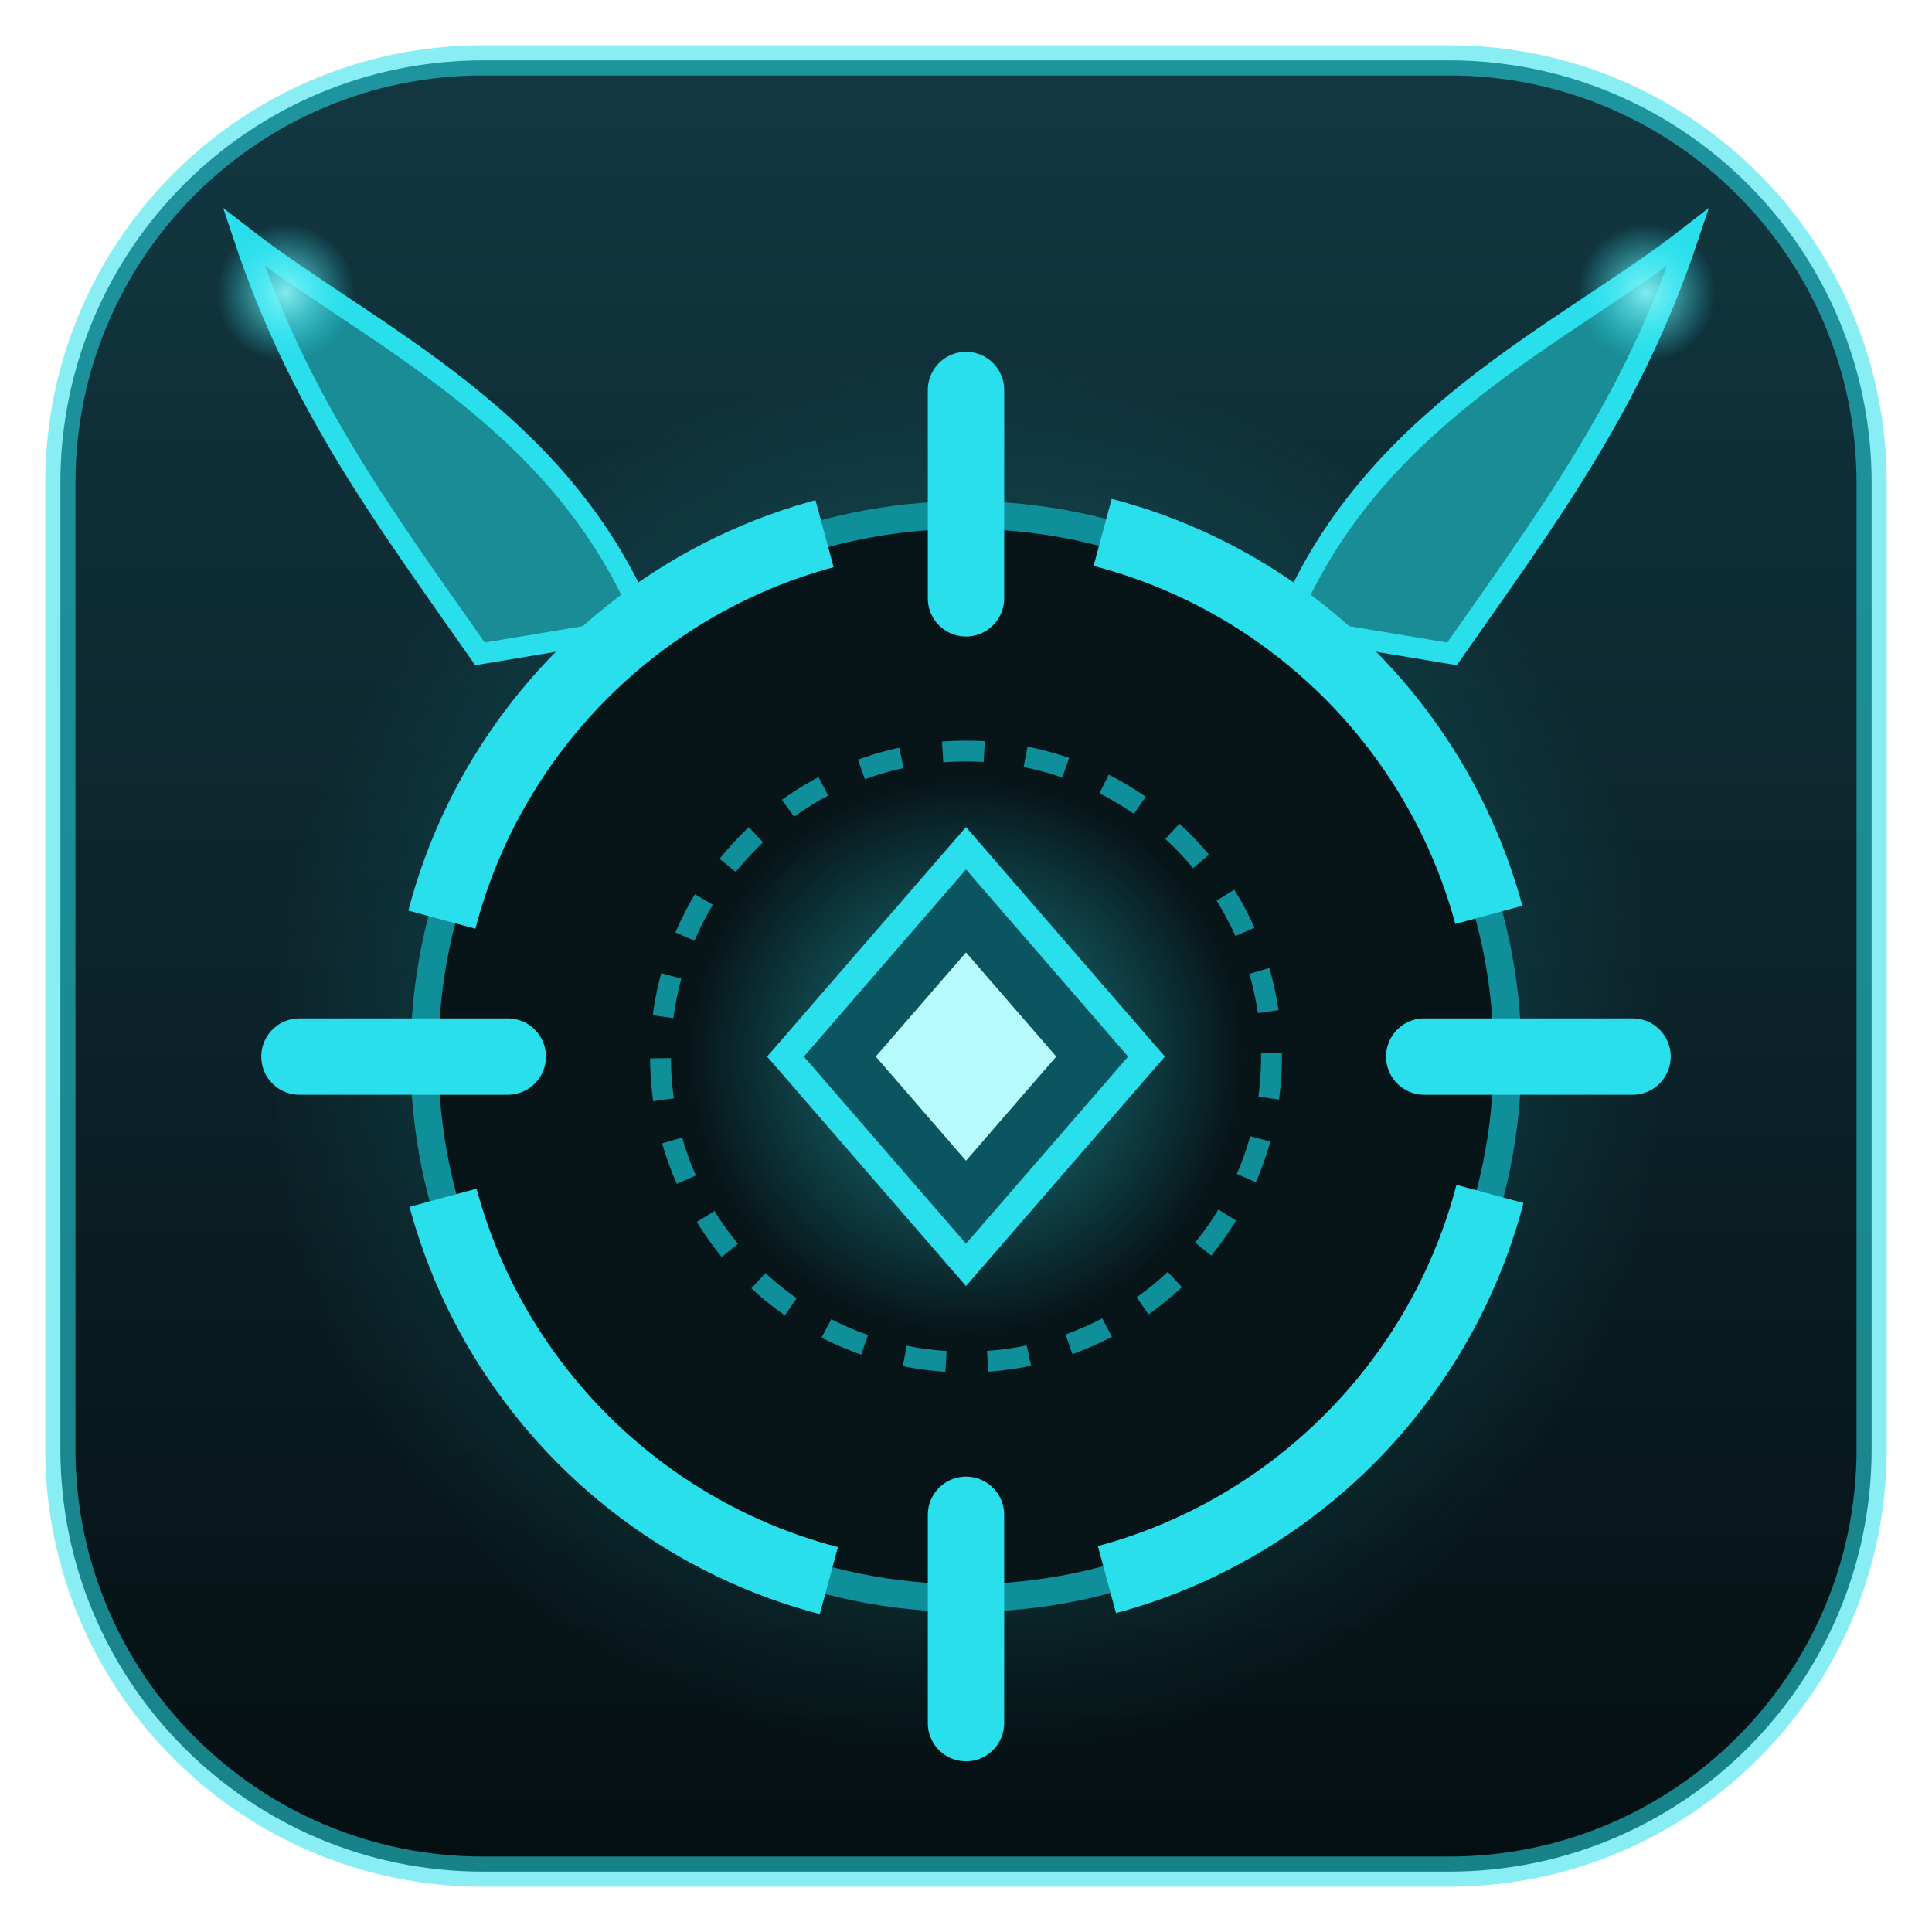
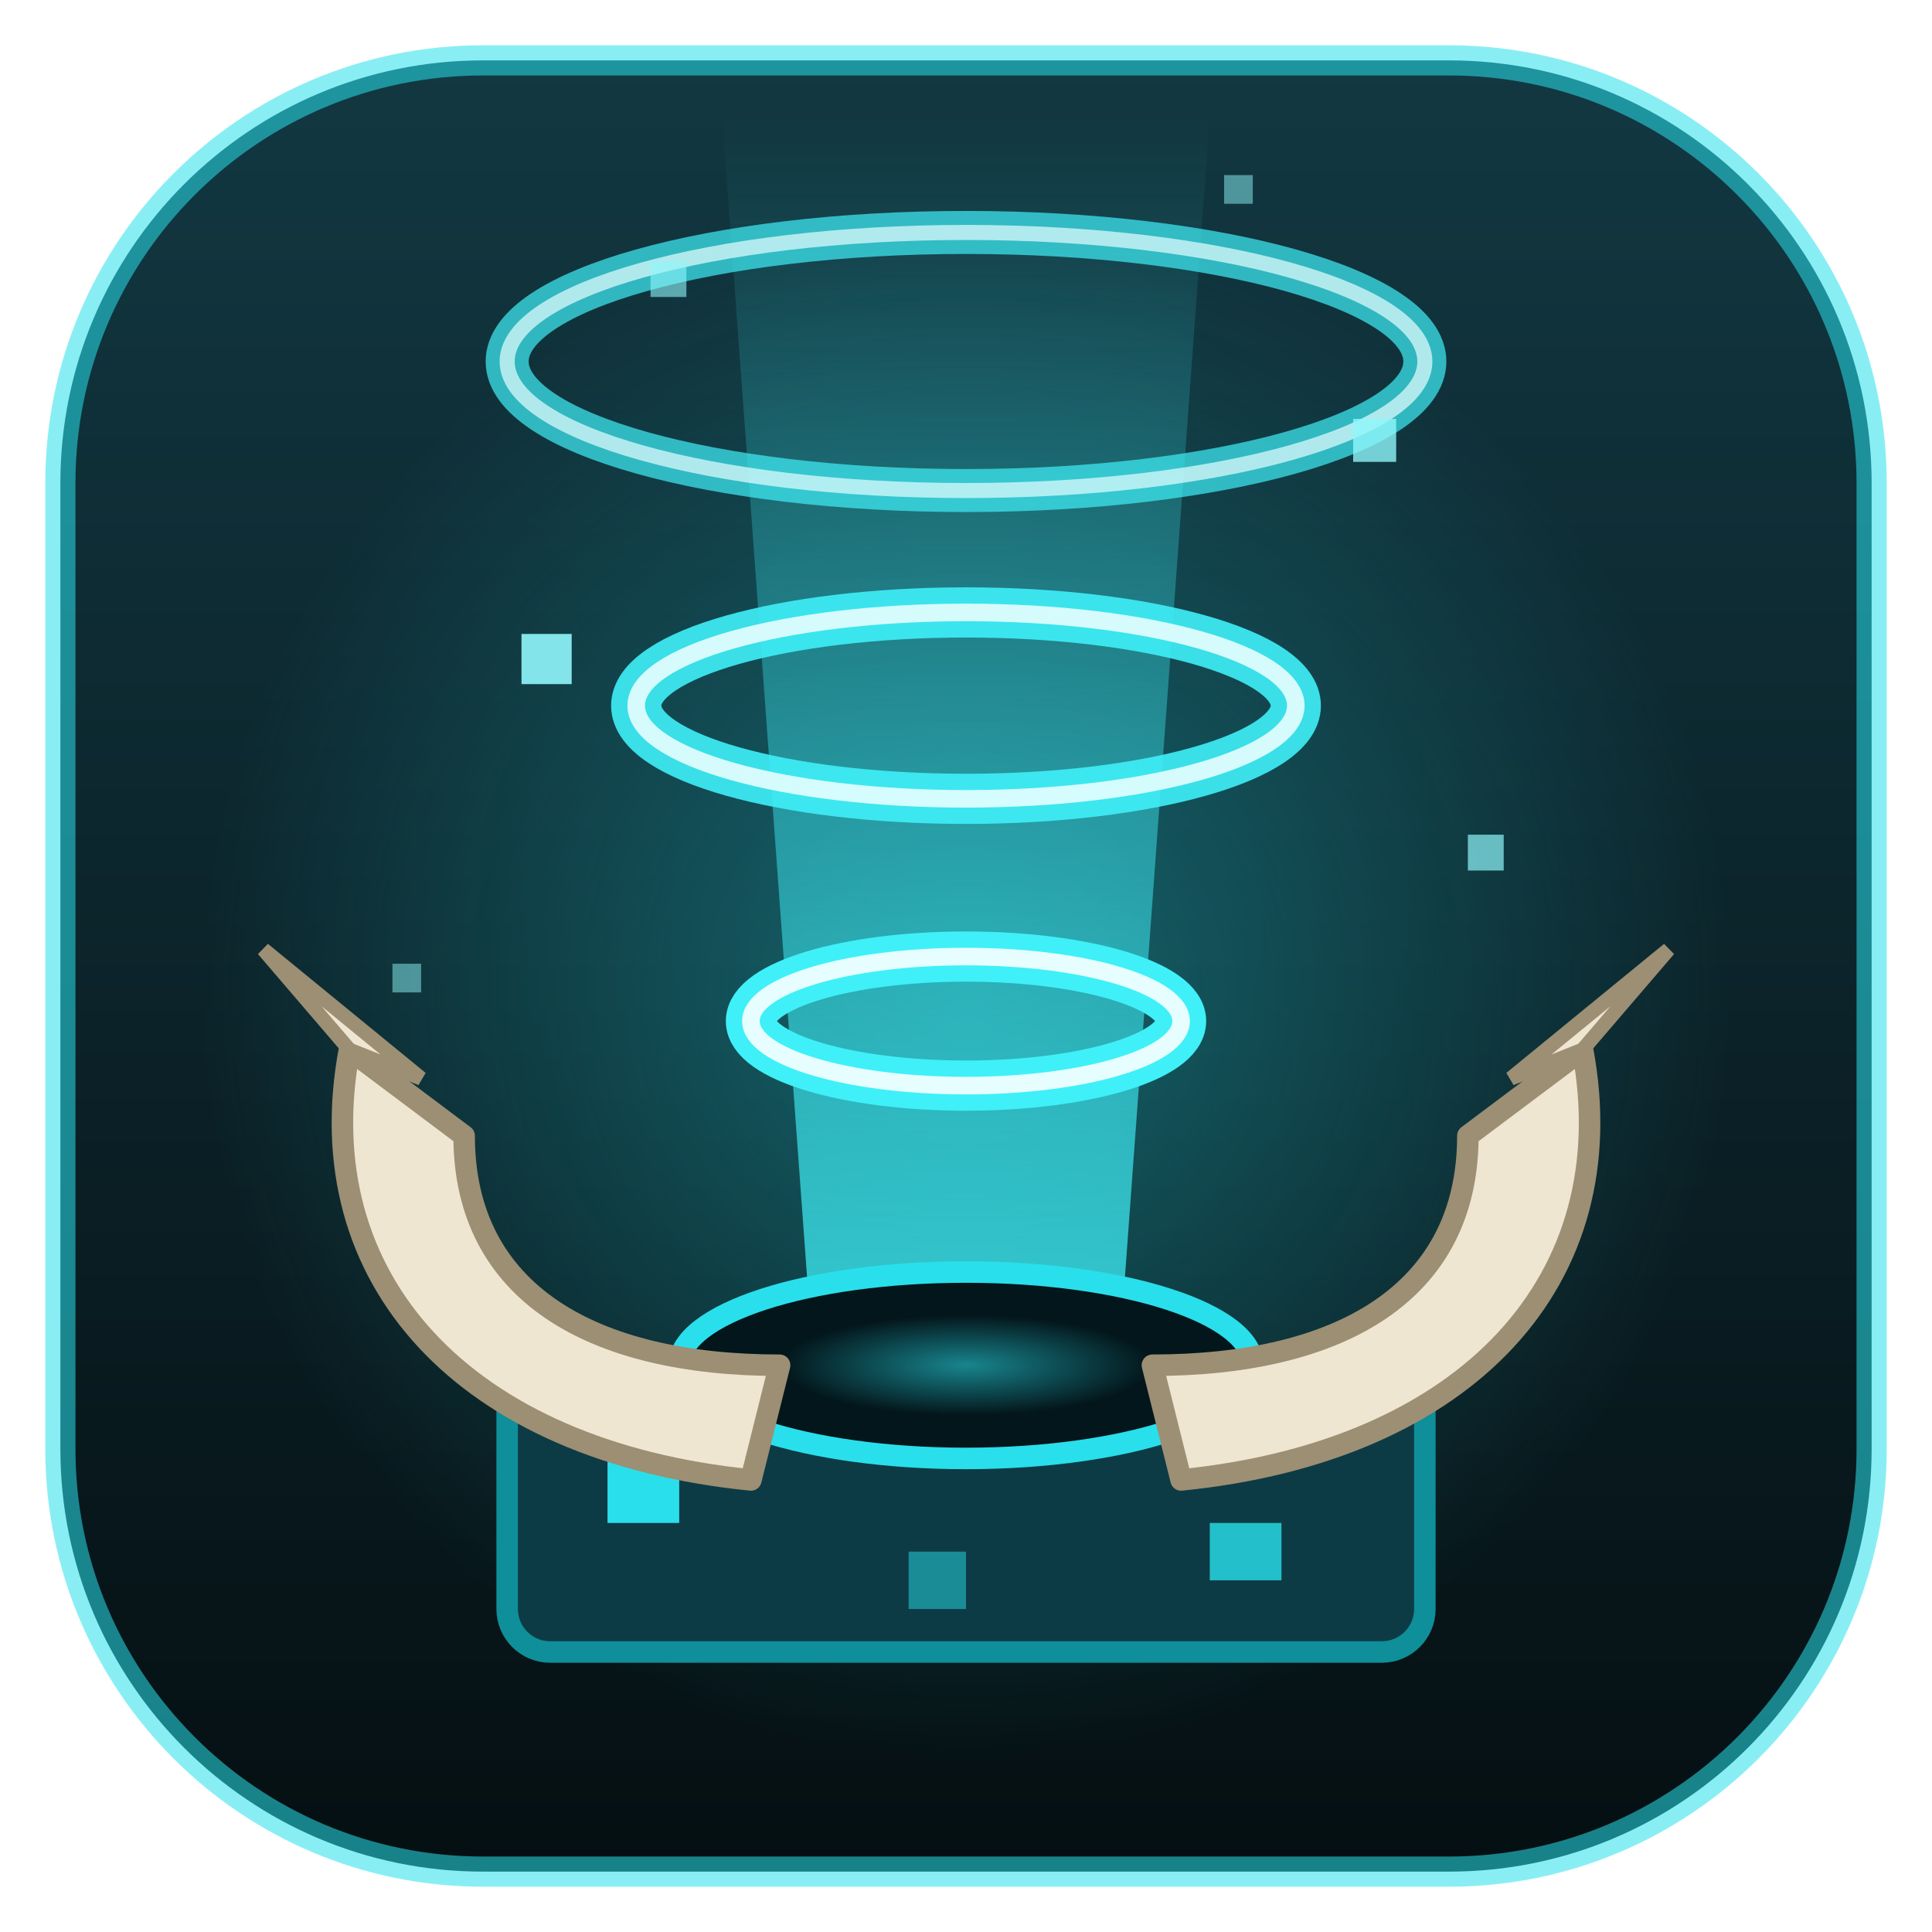
<svg xmlns="http://www.w3.org/2000/svg" width="256" height="256" version="1.1" viewBox="0 0 256 256">
  <defs>
    <linearGradient id="bg" x1="0" y1="0" x2="0" y2="1">
      <stop offset="0" stop-color="#123842" />
      <stop offset="1" stop-color="#050f12" />
    </linearGradient>
    <radialGradient id="halo" cx="0.5" cy="0.5" r="0.5">
      <stop offset="0" stop-color="#29dfeb" stop-opacity="0.35" />
      <stop offset="1" stop-color="#29dfeb" stop-opacity="0" />
    </radialGradient>
    <radialGradient id="earGlow" cx="0.5" cy="0.5" r="0.5">
      <stop offset="0" stop-color="#8ff6fb" stop-opacity="0.9" />
      <stop offset="1" stop-color="#29dfeb" stop-opacity="0" />
    </radialGradient>
+     <linearGradient id="beam" x1="0" y1="1" x2="0" y2="0">
+       <stop offset="0" stop-color="#3ff0f8" stop-opacity="0.75" />
+       <stop offset="1" stop-color="#3ff0f8" stop-opacity="0" />
+     </linearGradient>
    <radialGradient id="soulGlow" cx="0.5" cy="0.5" r="0.5">
      <stop offset="0" stop-color="#29dfeb" stop-opacity="0.55" />
      <stop offset="1" stop-color="#29dfeb" stop-opacity="0" />
    </radialGradient>
  </defs>
  <rect x="8" y="8" width="240" height="240" rx="56" fill="url(#bg)" stroke="#29dfeb" stroke-opacity="0.55" stroke-width="4" />
-   <circle cx="128" cy="140" r="92" fill="url(#halo)" />
-   <path d="M85.68 82.96 C74.64 55.36 48.88 44.32 32.32 31.44 C39.68 53.52 50.72 68.24 63.6 86.64 Z" fill="#1a8c96" stroke="#29dfeb" stroke-width="2.76" />
-   <circle cx="37.84" cy="38.8" r="9.2" fill="url(#earGlow)" />
-   <path d="M170.32 82.96 C181.36 55.36 207.12 44.32 223.68 31.44 C216.32 53.52 205.28 68.24 192.4 86.64 Z" fill="#1a8c96" stroke="#29dfeb" stroke-width="2.76" />
-   <circle cx="218.16" cy="38.8" r="9.2" fill="url(#earGlow)" />
-   <circle cx="128" cy="140" r="71.76" fill="#071418" stroke="#0e8f99" stroke-width="3.68" />
-   <circle cx="128" cy="140" r="71.76" fill="none" stroke="#29dfeb" stroke-width="9.2" stroke-dasharray="75.44 37.26" stroke-dashoffset="-18.4" />
-   <path d="M128 51.68 L128 79.28" stroke="#29dfeb" stroke-width="10.12" stroke-linecap="round" />
-   <path d="M128 200.72 L128 228.32" stroke="#29dfeb" stroke-width="10.12" stroke-linecap="round" />
-   <path d="M39.68 140 L67.28 140" stroke="#29dfeb" stroke-width="10.12" stroke-linecap="round" />
-   <path d="M188.72 140 L216.32 140" stroke="#29dfeb" stroke-width="10.12" stroke-linecap="round" />
-   <circle cx="128" cy="140" r="40.48" fill="none" stroke="#0e8f99" stroke-width="2.76" stroke-dasharray="5.52 5.52" />
-   <circle cx="128" cy="140" r="36.8" fill="url(#soulGlow)" />
-   <path d="M128 112.4 L151.92 140 L128 167.6 L104.08 140 Z" fill="#0b5560" stroke="#29dfeb" stroke-width="3.68" />
-   <path d="M128 126.2 L139.96 140 L128 153.8 L116.04 140 Z" fill="#b8fbff" />
+   <circle cx="128" cy="131.5" r="102.6" fill="url(#halo)" />
+   <path d="M107.1 171.4 L95.7 15.6 L160.3 15.6 L148.9 171.4 Z" fill="url(#beam)" />
+   <ellipse cx="128" cy="135.3" rx="28.5" ry="8.55" fill="none" stroke="#3ff0f8" stroke-width="6.65" stroke-opacity="1" />
+   <ellipse cx="128" cy="135.3" rx="28.5" ry="8.55" fill="none" stroke="#e6feff" stroke-width="2.328" stroke-opacity="1" />
+   <ellipse cx="128" cy="93.5" rx="43.7" ry="12.35" fill="none" stroke="#3ff0f8" stroke-width="6.65" stroke-opacity="0.9" />
+   <ellipse cx="128" cy="93.5" rx="43.7" ry="12.35" fill="none" stroke="#e6feff" stroke-width="2.328" stroke-opacity="0.9" />
+   <ellipse cx="128" cy="47.9" rx="60.8" ry="17.1" fill="none" stroke="#3ff0f8" stroke-width="5.7" stroke-opacity="0.7" />
+   <ellipse cx="128" cy="47.9" rx="60.8" ry="17.1" fill="none" stroke="#e6feff" stroke-width="1.995" stroke-opacity="0.7" />
+   <rect x="67.2" y="180.9" width="121.6" height="38" rx="5.7" fill="#0d3b45" stroke="#0e8f99" stroke-width="2.85" />
+   <rect x="80.5" y="192.3" width="9.5" height="9.5" fill="#29dfeb" />
+   <rect x="160.3" y="201.8" width="9.5" height="7.6" fill="#29dfeb" fill-opacity="0.8" />
+   <rect x="120.4" y="205.6" width="7.6" height="7.6" fill="#1a8c96" />
+   <ellipse cx="128" cy="180.9" rx="38" ry="12.35" fill="#03161b" stroke="#29dfeb" stroke-width="2.85" />
+   <ellipse cx="128" cy="180.9" rx="24.7" ry="6.65" fill="url(#soulGlow)" />
+   <path d="M99.5 196.1 C61.5 192.3 40.6 169.5 46.3 139.1 L61.5 150.5 C61.5 171.4 78.6 180.9 103.3 180.9 Z" fill="#efe6d2" stroke="#9c8f74" stroke-width="2.85" stroke-linejoin="round" />
+   <path d="M46.3 139.1 L34.9 125.8 L55.8 142.9 Z" fill="#efe6d2" stroke="#9c8f74" stroke-width="1.9" />
+   <path d="M156.5 196.1 C194.5 192.3 215.4 169.5 209.7 139.1 L194.5 150.5 C194.5 171.4 177.4 180.9 152.7 180.9 Z" fill="#efe6d2" stroke="#9c8f74" stroke-width="2.85" stroke-linejoin="round" />
+   <path d="M209.7 139.1 L221.1 125.8 L200.2 142.9 Z" fill="#efe6d2" stroke="#9c8f74" stroke-width="1.9" />
+   <rect x="69.1" y="84" width="6.65" height="6.65" fill="#8ff6fb" fill-opacity="0.9" />
+   <rect x="179.3" y="55.5" width="5.7" height="5.7" fill="#8ff6fb" fill-opacity="0.8" />
+   <rect x="86.2" y="34.6" width="4.75" height="4.75" fill="#8ff6fb" fill-opacity="0.6" />
+   <rect x="194.5" y="110.6" width="4.75" height="4.75" fill="#8ff6fb" fill-opacity="0.7" />
+   <rect x="52" y="127.7" width="3.8" height="3.8" fill="#8ff6fb" fill-opacity="0.5" />
+   <rect x="162.2" y="23.2" width="3.8" height="3.8" fill="#8ff6fb" fill-opacity="0.5" />
</svg>
